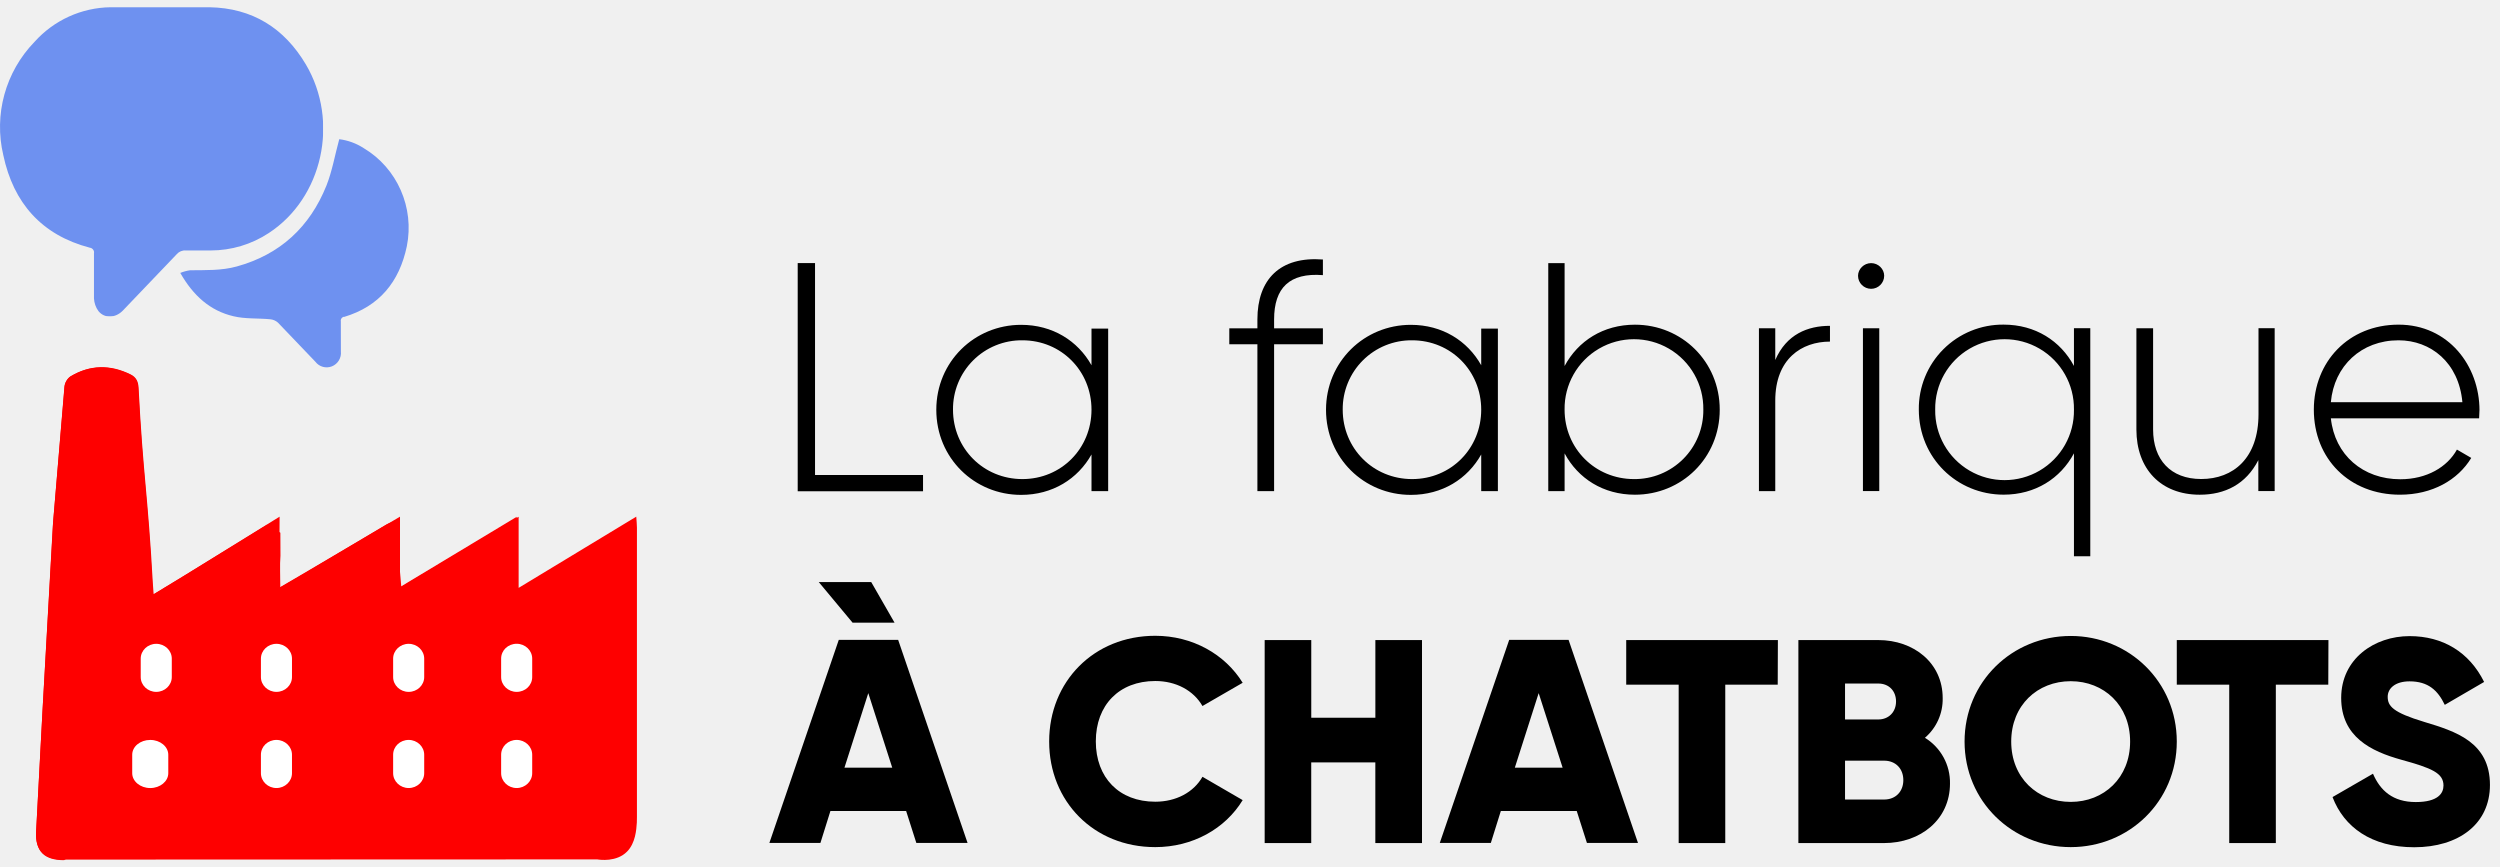
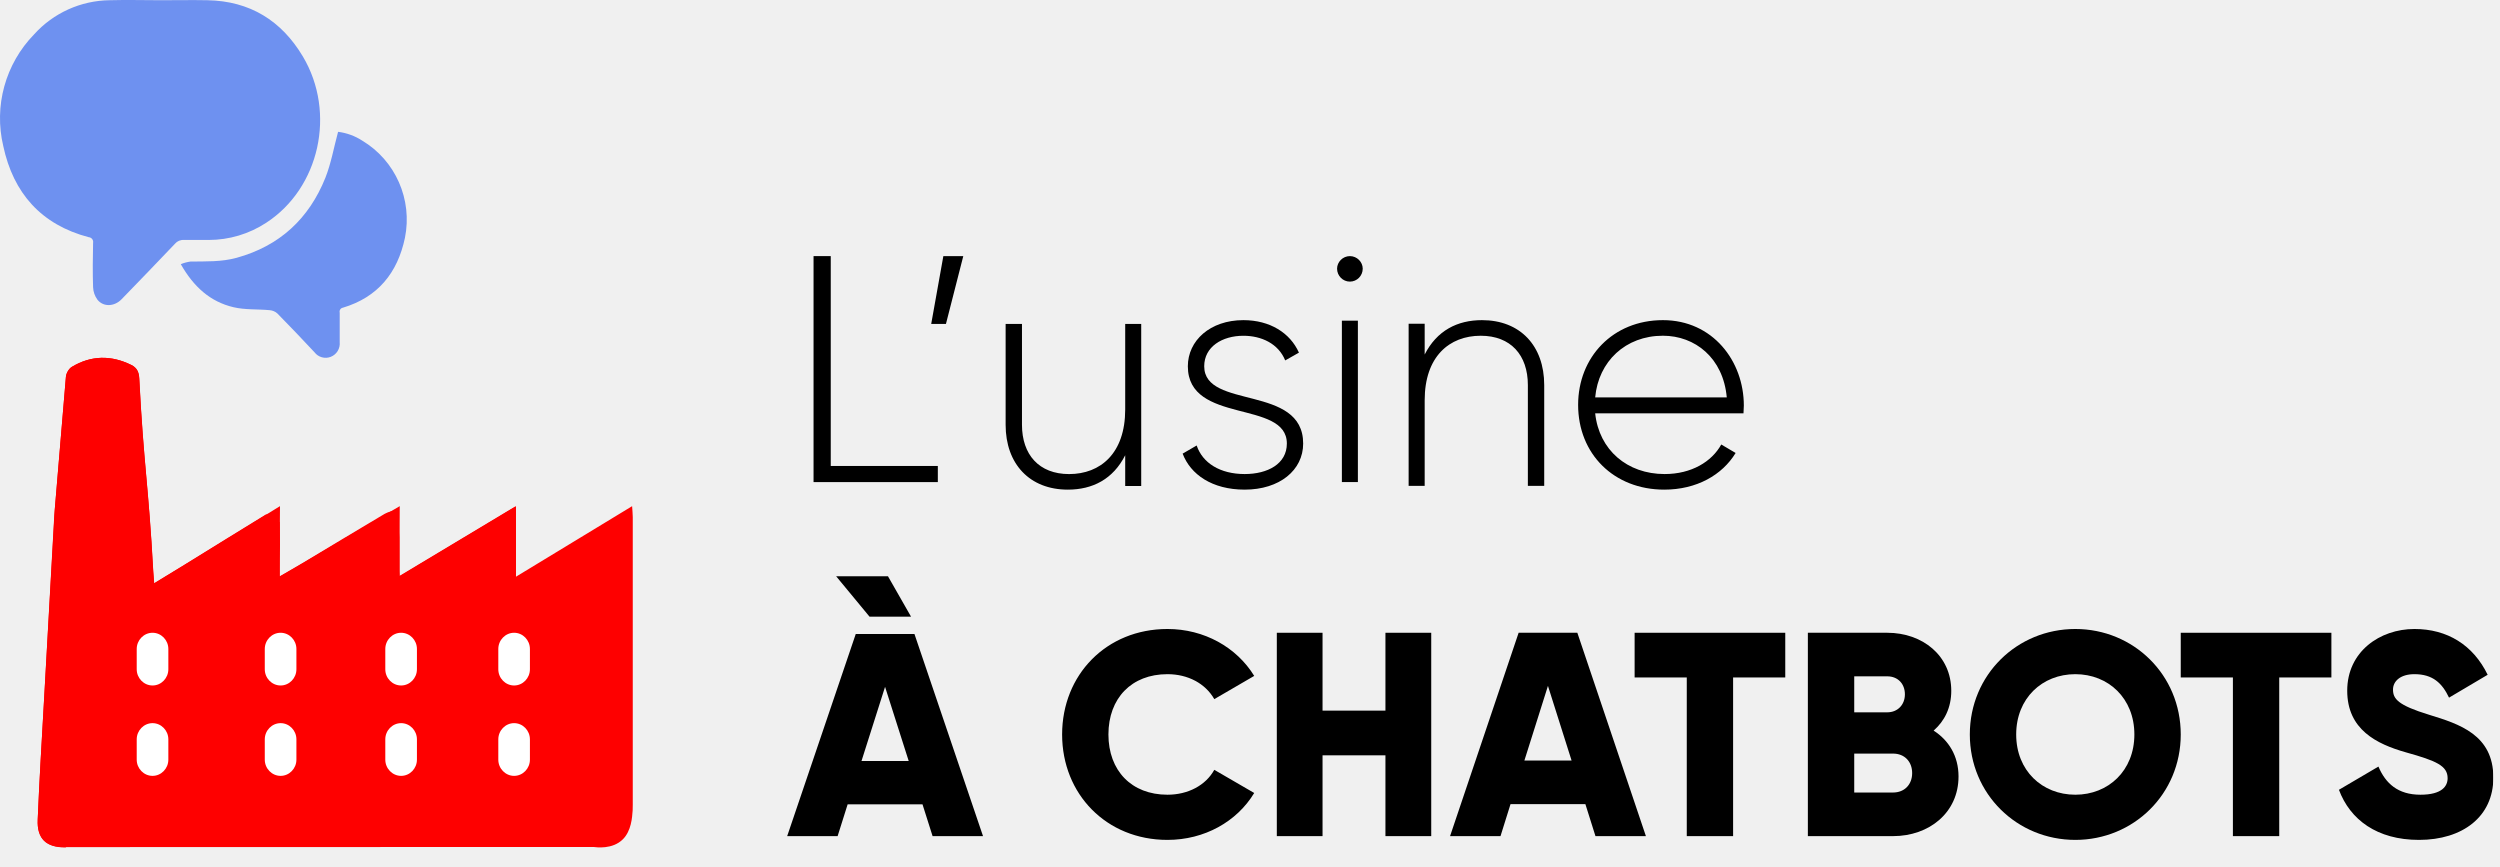
- <svg xmlns="http://www.w3.org/2000/svg" xmlns:xlink="http://www.w3.org/1999/xlink" width="150" height="52">
+ <svg xmlns="http://www.w3.org/2000/svg" xmlns:xlink="http://www.w3.org/1999/xlink" width="124px" height="43px" viewBox="0 0 124 43" version="1.1">
  <defs>
-     <path id="A" d="M0 .014h19.393v18.57H0z" />
-     <path id="B" d="M9.375 41.513h0c-.513 0-.932-.4-.932-.888v-1.108c0-.487.418-.888.932-.888s.932.4.932.888v1.108c0 .487-.418.888-.932.888" />
-     <path id="C" d="M16.587 47.282h0c-.513 0-.932-.402-.932-.89v-1.107c0-.5.418-.89.932-.89s.932.4.932.89v1.107c0 .487-.418.89-.932.89" />
-     <path id="D" d="M65.49 24.58c0-2.323-1.81-4.162-4.146-4.162a4.12 4.12 0 0 0-4.164 4.162c0 2.326 1.827 4.165 4.164 4.165s4.146-1.84 4.146-4.165h0zm1-4.885v9.773h-1v-2.2c-.825 1.47-2.337 2.425-4.224 2.425-2.8 0-5.088-2.207-5.088-5.103s2.298-5.1 5.088-5.1c1.887 0 3.4.956 4.224 2.425v-2.2h1z" />
-     <path id="E" d="M106.663 41.08h-3.147v9.504h-2.796V41.08h-3.147v-2.678h9.1z" />
+     <polygon id="path-1" points="0 42.033 123.67 42.033 123.67 0 0 0" />
  </defs>
-   <g fill="none" fill-rule="evenodd">
-     <g fill="#fe0000">
-       <path d="M16.012 31.492l-4.93 3.03-1.865 1.132-.05-.7c-.288-5.265-.58-6.42-.852-11.688-.018-.382-.147-.636-.474-.8-1.22-.603-2.435-.59-3.607.113-.183.108-.348.394-.36.61l-.705 8.36-.618 11.085-.384 7.262c-.012.245-.036.84.35 1.25.4.42 1.022.445 1.328.43l31.993-.012c.138.024 1.157.173 1.787-.47.5-.508.558-1.3.585-1.74.006-.1.006-.22.006-.334V31.656c0-.19-.024-.382-.04-.657l-7.058 4.273v-4.267l-7.04 4.21-.255-2.953.102.627c.012-.006.02-.01.033-.012v-1.68c-.31.108-.567.15-.774.272l-4.99 2.974-1.376.803c0-.732-.036-1.323.01-1.908l-.006-1.374" />
-       <path d="M3.842 51.61c-1.165.003-1.724-.505-1.676-1.682l.385-7.267.645-11.448.67-8.01a.89.89 0 0 1 .358-.61c1.17-.705 2.38-.717 3.596-.114.323.164.45.418.472.8.272 5.27.562 6.428.845 11.696.012.197.03.39.054.7l1.858-1.133L16.776 31l-.006.97.006 1.375-.012 1.91 1.374-.804L24 31v4.225L31 31.01v4.27" />
-     </g>
-     <g transform="translate(0 .407)">
-       <mask id="F" fill="#fff">
-         <use xlink:href="#A" />
+   <g id="Page-1" stroke="none" stroke-width="1" fill="none" fill-rule="evenodd">
+     <g id="Group-46">
+       <path d="M13.205,25.508 C11.853,26.33 10.515,27.169 9.17,27.998 C8.684,28.3 8.196,28.591 7.643,28.93 C7.626,28.685 7.609,28.523 7.599,28.363 C7.366,24.036 7.125,23.087 6.904,18.762 C6.887,18.448 6.782,18.237 6.517,18.105 C5.518,17.609 4.521,17.619 3.564,18.195 C3.414,18.284 3.279,18.519 3.269,18.698 L2.692,25.564 C2.523,28.601 2.354,31.636 2.187,34.67 C2.076,36.659 1.953,38.644 1.872,40.636 C1.863,40.837 1.843,41.325 2.16,41.666 C2.484,42.012 2.997,42.027 3.247,42.017 C11.978,42.014 20.709,42.012 29.438,42.01 C29.551,42.024 30.383,42.149 30.901,41.622 C31.311,41.205 31.355,40.557 31.38,40.192 C31.385,40.101 31.385,40.008 31.385,39.917 C31.385,35.161 31.385,30.402 31.385,25.645 C31.385,25.486 31.365,25.331 31.353,25.106 C29.413,26.281 27.543,27.419 25.574,28.616 L25.574,25.111 C23.618,26.281 21.726,27.419 19.811,28.569 C19.74,27.733 19.676,26.999 19.602,26.141 C19.644,26.396 19.664,26.526 19.686,26.656 C19.696,26.654 19.703,26.651 19.713,26.646 L19.713,25.265 C19.457,25.353 19.249,25.388 19.077,25.488 C17.712,26.298 16.355,27.117 14.995,27.934 C14.649,28.14 14.303,28.336 13.866,28.591 C13.866,27.993 13.836,27.505 13.876,27.024 L13.871,25.896" id="Fill-1" fill="#FE0000" />
+       <path d="M3.249,42.033 C2.288,42.035 1.831,41.618 1.87,40.651 C1.954,38.658 2.077,36.67 2.187,34.682 L2.716,25.279 L3.268,18.699 C3.278,18.522 3.416,18.286 3.563,18.198 C4.524,17.619 5.519,17.609 6.521,18.105 C6.787,18.24 6.892,18.448 6.909,18.762 C7.13,23.092 7.369,24.042 7.605,28.372 C7.614,28.531 7.629,28.691 7.649,28.936 C8.202,28.597 8.691,28.305 9.177,28.003 C10.521,27.174 13.887,25.105 13.887,25.105 L13.882,25.902 L13.887,27.031 C13.887,27.031 13.877,27.998 13.877,28.597 C14.312,28.345 14.661,28.148 15.005,27.942 C16.368,27.125 19.827,25.105 19.827,25.105 C19.827,25.105 19.817,26.658 19.827,26.656 C19.817,26.658 19.817,26.658 19.827,26.656 L19.827,28.578 C21.741,27.427 23.638,26.29 25.593,25.114 L25.593,28.622" id="Fill-3" fill="#FE0000" />
+       <path d="M13.204,11.049 C12.355,11.606 11.363,11.902 10.348,11.902 L9.125,11.902 C8.956,11.889 8.793,11.958 8.684,12.084 C7.805,13.008 6.919,13.929 6.03,14.843 C5.674,15.21 5.134,15.237 4.835,14.868 C4.701,14.685 4.624,14.469 4.617,14.242 C4.592,13.51 4.602,12.774 4.617,12.045 C4.642,11.916 4.557,11.796 4.431,11.769 C4.426,11.769 4.419,11.769 4.414,11.769 C2.035,11.148 0.659,9.566 0.163,7.248 C-0.312,5.26 0.265,3.169 1.693,1.703 C2.649,0.642 4.01,0.028 5.441,0.011 C6.285,-0.014 7.127,0.011 7.971,0.011 C8.744,0.011 9.516,-0.004 10.288,0.011 C12.395,0.05 13.962,1.023 15.024,2.804 C16.685,5.598 15.846,9.332 13.204,11.049" id="Fill-5" fill="#6E91F0" />
+       <path d="M20.085,11.796 C19.718,13.54 18.737,14.744 17.006,15.262 C16.896,15.282 16.825,15.387 16.847,15.498 C16.847,15.503 16.847,15.508 16.849,15.51 L16.849,16.965 C16.883,17.282 16.7,17.584 16.405,17.699 C16.117,17.812 15.787,17.721 15.599,17.473 C14.996,16.83 14.383,16.181 13.76,15.55 C13.655,15.454 13.521,15.397 13.379,15.385 C12.776,15.328 12.161,15.375 11.582,15.238 C10.427,14.967 9.604,14.225 8.967,13.103 C9.121,13.039 9.282,12.997 9.446,12.973 C10.215,12.963 10.986,12.995 11.741,12.786 C13.868,12.199 15.326,10.847 16.141,8.813 C16.424,8.096 16.556,7.325 16.769,6.538 C17.194,6.592 17.604,6.74 17.963,6.973 C19.618,7.963 20.468,9.899 20.085,11.796" id="Fill-7" fill="#6E91F0" />
+       <path d="M7.566,38.483 L7.566,38.483 C7.134,38.483 6.781,38.119 6.781,37.678 L6.781,36.673 C6.781,36.232 7.134,35.868 7.566,35.868 C7.998,35.868 8.35,36.232 8.35,36.673 L8.35,37.678 C8.35,38.119 7.998,38.483 7.566,38.483" id="Fill-9" fill="#FFFFFF" />
+       <path d="M7.566,34 L7.566,34 C7.134,34 6.781,33.636 6.781,33.195 L6.781,32.19 C6.781,31.749 7.134,31.385 7.566,31.385 C7.998,31.385 8.35,31.749 8.35,32.19 L8.35,33.195 C8.35,33.636 7.998,34 7.566,34" id="Fill-11" fill="#FFFFFF" />
+       <path d="M13.918,38.483 L13.918,38.483 C13.485,38.483 13.133,38.119 13.133,37.678 L13.133,36.673 C13.133,36.232 13.485,35.868 13.918,35.868 C14.35,35.868 14.702,36.232 14.702,36.673 L14.702,37.678 C14.702,38.119 14.35,38.483 13.918,38.483" id="Fill-13" fill="#FFFFFF" />
+       <path d="M13.918,34 L13.918,34 C13.485,34 13.133,33.636 13.133,33.195 L13.133,32.19 C13.133,31.749 13.485,31.385 13.918,31.385 C14.35,31.385 14.702,31.749 14.702,32.19 L14.702,33.195 C14.702,33.636 14.35,34 13.918,34" id="Fill-15" fill="#FFFFFF" />
+       <path d="M19.896,38.483 L19.896,38.483 C19.463,38.483 19.111,38.119 19.111,37.678 L19.111,36.673 C19.111,36.232 19.463,35.868 19.896,35.868 C20.328,35.868 20.68,36.232 20.68,36.673 L20.68,37.678 C20.68,38.119 20.328,38.483 19.896,38.483" id="Fill-17" fill="#FFFFFF" />
+       <path d="M19.896,34 L19.896,34 C19.463,34 19.111,33.636 19.111,33.195 L19.111,32.19 C19.111,31.749 19.463,31.385 19.896,31.385 C20.328,31.385 20.68,31.749 20.68,32.19 L20.68,33.195 C20.68,33.636 20.328,34 19.896,34" id="Fill-19" fill="#FFFFFF" />
+       <path d="M25.5,38.483 L25.5,38.483 C25.068,38.483 24.716,38.119 24.716,37.678 L24.716,36.673 C24.716,36.232 25.068,35.868 25.5,35.868 C25.932,35.868 26.284,36.232 26.284,36.673 L26.284,37.678 C26.284,38.119 25.932,38.483 25.5,38.483" id="Fill-21" fill="#FFFFFF" />
+       <path d="M25.5,34 L25.5,34 C25.068,34 24.716,33.636 24.716,33.195 L24.716,32.19 C24.716,31.749 25.068,31.385 25.5,31.385 C25.932,31.385 26.284,31.749 26.284,32.19 L26.284,33.195 C26.284,33.636 25.932,34 25.5,34" id="Fill-23" fill="#FFFFFF" />
+       <polygon id="Fill-25" fill="#000000" points="46.516 23.112 46.516 23.912 40.352 23.912 40.352 12.703 41.205 12.703 41.205 23.112" />
+       <polygon id="Fill-27" fill="#000000" points="46.919 16.066 46.188 16.066 46.79 12.703 47.779 12.703" />
+       <path d="M56.604,16.066 L56.604,24.106 L55.81,24.106 L55.81,22.58 C55.208,23.77 54.19,24.286 52.964,24.286 C51.074,24.286 49.879,23.015 49.879,21.069 L49.879,16.066 L50.69,16.066 L50.69,21.069 C50.69,22.548 51.533,23.514 53.027,23.514 C54.586,23.514 55.81,22.484 55.81,20.312 L55.81,16.066 L56.604,16.066 Z" id="Fill-29" fill="#000000" />
+       <path d="M64.637,22 C64.637,23.321 63.469,24.286 61.736,24.286 C60.117,24.286 59.048,23.53 58.659,22.5 L59.355,22.096 C59.647,22.967 60.521,23.513 61.736,23.513 C62.87,23.513 63.828,23.014 63.828,22 C63.828,19.811 58.917,21.065 58.917,18.167 C58.917,16.895 60.021,15.879 61.672,15.879 C62.984,15.879 63.989,16.509 64.427,17.491 L63.746,17.877 C63.407,17.04 62.563,16.654 61.672,16.654 C60.62,16.654 59.729,17.2 59.729,18.167 C59.729,20.325 64.637,19.053 64.637,22" id="Fill-31" fill="#000000" />
+       <mask id="mask-2" fill="white">
+         <use xlink:href="#path-1" />
      </mask>
-       <path d="M12.637 14.62h-1.494a.65.65 0 0 0-.538.224L7.368 18.23c-.438.45-1.094.484-1.46.03-.166-.22-.257-.5-.27-.768v-2.697c.033-.154-.07-.305-.227-.336-.006-.003-.015-.003-.02-.003C2.485 13.695.804 11.754.2 8.91a7.33 7.33 0 0 1 1.871-6.805A6.24 6.24 0 0 1 6.645.027h5.92c2.576.048 4.487 1.246 5.784 3.428 2.03 3.428 1.004 8.012-2.222 10.12a6.33 6.33 0 0 1-3.489 1.046z" fill="#6e91f0" mask="url(#F)" />
-     </g>
-     <path d="M20.644 19.004c-.134.024-.22.153-.194.288l.003 1.793c.042.387-.182.757-.543.898-.352.138-.755.027-.985-.276l-2.248-2.35a.8.8 0 0 0-.466-.201c-.737-.07-1.5-.012-2.197-.18-1.412-.33-2.42-1.237-3.197-2.6.188-.078.385-.13.585-.16.94-.012 1.884.027 2.806-.228 2.6-.718 4.382-2.37 5.38-4.856.346-.877.504-1.82.767-2.78.52.066 1.018.246 1.46.532 2.02 1.2 3.063 3.577 2.594 5.895-.448 2.132-1.648 3.604-3.764 4.237z" fill="#6e91f0" />
-     <g fill="#fff">
-       <path d="M7.933 46.393v-1.107c0-.5.486-.89 1.082-.89s1.082.4 1.082.89v1.107c0 .487-.486.89-1.082.89s-1.082-.402-1.082-.89z" />
-       <use xlink:href="#B" />
-       <use xlink:href="#C" />
-       <use xlink:href="#B" x="7.212" />
-       <use xlink:href="#C" x="7.933" />
-       <use xlink:href="#B" x="15.145" />
-       <use xlink:href="#C" x="14.413" />
-       <path d="M31 41.513h0c-.513 0-.932-.4-.932-.89v-1.107c0-.5.418-.89.932-.89s.932.4.932.89v1.107c0 .5-.418.89-.932.89" />
-     </g>
-     <g fill="#000">
-       <path d="M55.382 28.5v.976h-7.52V15.785h1.04V28.5z" />
-       <use xlink:href="#D" />
-       <path d="M76.446 19.168v.53h2.928v.956h-2.928v8.815h-1.002v-8.815h-1.686v-.956h1.686v-.53c0-2.407 1.356-3.795 3.93-3.598v.938c-2.004-.155-2.928.764-2.928 2.66" />
-       <use xlink:href="#D" x="23.383" />
-       <path d="M102.2 24.58a4.163 4.163 0 1 0-8.325 0c0 2.326 1.827 4.165 4.164 4.165a4.12 4.12 0 0 0 4.161-4.165m.984 0c0 2.896-2.28 5.103-5.088 5.103-1.902 0-3.414-.976-4.22-2.48v2.266h-.98V15.786h.98v6.175c.807-1.505 2.32-2.48 4.22-2.48 2.808 0 5.088 2.207 5.088 5.1m6.614-5.023v.938c-1.7 0-3.282 1.036-3.282 3.538v5.432h-.98v-9.77h.98V21.6c.67-1.544 1.947-2.05 3.282-2.05m1.978 9.914h.98v-9.77h-.98v9.77zm-.294-12.917c0-.4.35-.76.786-.76.43 0 .783.352.783.76 0 .43-.354.782-.783.782-.435 0-.786-.352-.786-.782h0zm12.955 8.033a4.163 4.163 0 1 0-8.325 0 4.163 4.163 0 1 0 8.325 0h0zm.98-4.885v13.682h-.98V27.2c-.807 1.505-2.316 2.48-4.22 2.48-2.8 0-5.088-2.207-5.088-5.103a5.04 5.04 0 0 1 5.088-5.1c1.905 0 3.414.976 4.22 2.48V19.69h.98z" />
-       <path d="M136.48 19.695v9.77h-.98v-1.857c-.744 1.448-2 2.075-3.516 2.075-2.334 0-3.8-1.547-3.8-3.912v-6.076h1.002v6.076c0 1.8 1.04 2.97 2.886 2.97 1.926 0 3.438-1.25 3.438-3.888v-5.16h.98zm3.37 4.435h7.893c-.213-2.383-1.905-3.712-3.83-3.712-2.238 0-3.867 1.54-4.062 3.712m8.916.5l-.02.47h-8.895c.234 2.2 1.926 3.655 4.164 3.655 1.6 0 2.826-.74 3.4-1.78l.86.5c-.804 1.326-2.337 2.207-4.28 2.207-3.024 0-5.166-2.147-5.166-5.103 0-2.873 2.085-5.1 5.085-5.1 2.988 0 4.854 2.466 4.854 5.142M53.534 46.06l-1.437-4.473-1.43 4.473h2.868zm-2.38-8.7l-2.028-2.437h3.147l1.4 2.437h-2.52zm3.216 11.3h-4.545l-.6 1.917h-3.063l4.164-12.183h3.564l4.164 12.183H54.98l-.612-1.917zm8.58-4.177c0-3.586 2.676-6.336 6.366-6.336 2.22 0 4.18 1.096 5.244 2.82l-2.412 1.394c-.54-.94-1.593-1.5-2.832-1.5-2.17 0-3.567 1.445-3.567 3.622s1.398 3.62 3.567 3.62c1.24 0 2.3-.558 2.832-1.496l2.412 1.4c-1.047 1.723-3.006 2.82-5.244 2.82-3.7 0-6.366-2.75-6.366-6.333" />
-       <path d="M85.32 38.402v12.183h-2.8v-4.84h-3.846v4.84H75.88V38.402h2.796v4.664h3.846v-4.664zm8.437 7.658l-1.437-4.473-1.43 4.473h2.868zm.837 2.6H90.05l-.6 1.917h-3.063l4.164-12.183h3.564l4.164 12.183h-3.063l-.612-1.917z" />
-       <use xlink:href="#E" />
-       <path d="M114.2 46.808c0-.68-.453-1.168-1.155-1.168h-2.343v2.332h2.343c.702 0 1.155-.487 1.155-1.165h0zm-3.498-5.796v2.156h1.995c.627 0 1.065-.45 1.065-1.078s-.42-1.078-1.065-1.078h-1.995zm6.297 6.002c0 2.16-1.767 3.57-3.954 3.57h-5.142v-12.18h4.794c2.133 0 3.864 1.374 3.864 3.48a3.05 3.05 0 0 1-1.065 2.383 3.15 3.15 0 0 1 1.503 2.75h0zm10.808-2.52c0-2.177-1.572-3.622-3.564-3.622-1.998 0-3.57 1.445-3.57 3.622s1.572 3.62 3.57 3.62c1.992 0 3.564-1.442 3.564-3.62m-9.933 0c0-3.586 2.853-6.336 6.37-6.336 3.5 0 6.363 2.75 6.363 6.336s-2.853 6.333-6.363 6.333c-3.516 0-6.37-2.75-6.37-6.333" />
-       <use xlink:href="#E" x="33.034" />
-       <path d="M139.964 47.817l2.415-1.394c.435 1.01 1.188 1.7 2.568 1.7 1.33 0 1.662-.523 1.662-.99 0-.75-.7-1.045-2.535-1.55-1.818-.505-3.603-1.377-3.603-3.71 0-2.347 1.995-3.706 4.1-3.706 2 0 3.585.956 4.476 2.75l-2.36 1.374c-.42-.872-.996-1.41-2.115-1.41-.873 0-1.31.433-1.31.923 0 .558.297.94 2.202 1.514 1.854.558 3.933 1.203 3.933 3.777 0 2.35-1.884 3.74-4.545 3.74-2.57 0-4.212-1.215-4.896-3" />
+       <g id="Clip-34" />
+       <path d="M66.557,23.912 L67.351,23.912 L67.351,15.906 L66.557,15.906 L66.557,23.912 Z M66.319,13.327 C66.319,12.992 66.605,12.703 66.955,12.703 C67.305,12.703 67.591,12.992 67.591,13.327 C67.591,13.68 67.305,13.968 66.955,13.968 C66.605,13.968 66.319,13.68 66.319,13.327 L66.319,13.327 Z" id="Fill-33" fill="#000000" mask="url(#mask-2)" />
+       <path d="M76.593,19.098 L76.593,24.099 L75.782,24.099 L75.782,19.098 C75.782,17.616 74.937,16.653 73.444,16.653 C71.888,16.653 70.664,17.683 70.664,19.855 L70.664,24.099 L69.868,24.099 L69.868,16.058 L70.664,16.058 L70.664,17.584 C71.269,16.395 72.286,15.879 73.507,15.879 C75.401,15.879 76.593,17.152 76.593,19.098" id="Fill-35" fill="#000000" mask="url(#mask-2)" />
+       <path d="M79.121,19.712 L85.648,19.712 C85.472,17.749 84.073,16.652 82.48,16.652 C80.629,16.652 79.282,17.924 79.121,19.712 M86.494,20.116 C86.494,20.244 86.477,20.374 86.477,20.502 L79.121,20.502 C79.314,22.322 80.713,23.513 82.564,23.513 C83.897,23.513 84.901,22.901 85.375,22.047 L86.087,22.468 C85.422,23.56 84.155,24.286 82.547,24.286 C80.046,24.286 78.275,22.514 78.275,20.081 C78.275,17.714 79.999,15.879 82.48,15.879 C84.951,15.879 86.494,17.909 86.494,20.116" id="Fill-36" fill="#000000" mask="url(#mask-2)" />
+       <path d="M45.072,37.747 L43.899,34.067 L42.73,37.747 L45.072,37.747 Z M43.129,30.587 L41.472,28.582 L44.043,28.582 L45.188,30.587 L43.129,30.587 Z M45.756,39.895 L42.043,39.895 L41.546,41.472 L39.044,41.472 L42.445,31.447 L45.357,31.447 L48.758,41.472 L46.256,41.472 L45.756,39.895 Z" id="Fill-37" fill="#000000" mask="url(#mask-2)" />
+       <path d="M52.681,36.43 C52.681,33.469 54.877,31.198 57.905,31.198 C59.727,31.198 61.335,32.103 62.209,33.525 L60.229,34.677 C59.786,33.9 58.922,33.439 57.905,33.439 C56.125,33.439 54.978,34.632 54.978,36.43 C54.978,38.227 56.125,39.418 57.905,39.418 C58.922,39.418 59.801,38.957 60.229,38.183 L62.209,39.332 C61.349,40.754 59.742,41.659 57.905,41.659 C54.877,41.659 52.681,39.388 52.681,36.43" id="Fill-38" fill="#000000" mask="url(#mask-2)" />
+       <polygon id="Fill-39" fill="#000000" mask="url(#mask-2)" points="70.989 31.385 70.989 41.472 68.718 41.472 68.718 37.464 65.598 37.464 65.598 41.472 63.33 41.472 63.33 31.385 65.598 31.385 65.598 35.247 68.718 35.247 68.718 31.385" />
+       <path d="M77.951,37.724 L76.778,34.02 L75.609,37.724 L77.951,37.724 Z M78.635,39.885 L74.922,39.885 L74.425,41.472 L71.923,41.472 L75.324,31.385 L78.236,31.385 L81.637,41.472 L79.135,41.472 L78.635,39.885 Z" id="Fill-40" fill="#000000" mask="url(#mask-2)" />
+       <polygon id="Fill-41" fill="#000000" mask="url(#mask-2)" points="88.549 33.602 85.962 33.602 85.962 41.472 83.664 41.472 83.664 33.602 81.077 33.602 81.077 31.385 88.549 31.385" />
+       <path d="M94.843,38.345 C94.843,37.781 94.471,37.378 93.894,37.378 L91.97,37.378 L91.97,39.309 L93.894,39.309 C94.471,39.309 94.843,38.906 94.843,38.345 L94.843,38.345 Z M91.97,33.546 L91.97,35.331 L93.608,35.331 C94.124,35.331 94.483,34.957 94.483,34.438 C94.483,33.919 94.138,33.546 93.608,33.546 L91.97,33.546 Z M97.143,38.515 C97.143,40.303 95.691,41.472 93.894,41.472 L89.67,41.472 L89.67,31.385 L93.608,31.385 C95.361,31.385 96.783,32.522 96.783,34.265 C96.783,35.101 96.45,35.763 95.908,36.238 C96.652,36.715 97.143,37.492 97.143,38.515 L97.143,38.515 Z" id="Fill-42" fill="#000000" mask="url(#mask-2)" />
+       <path d="M105.865,36.43 C105.865,34.632 104.573,33.439 102.936,33.439 C101.295,33.439 100.003,34.632 100.003,36.43 C100.003,38.227 101.295,39.418 102.936,39.418 C104.573,39.418 105.865,38.227 105.865,36.43 M97.703,36.43 C97.703,33.469 100.047,31.198 102.936,31.198 C105.82,31.198 108.165,33.469 108.165,36.43 C108.165,39.388 105.82,41.659 102.936,41.659 C100.047,41.659 97.703,39.388 97.703,36.43" id="Fill-43" fill="#000000" mask="url(#mask-2)" />
+       <polygon id="Fill-44" fill="#000000" mask="url(#mask-2)" points="115.637 33.602 113.05 33.602 113.05 41.472 110.752 41.472 110.752 33.602 108.165 33.602 108.165 31.385 115.637 31.385" />
+       <path d="M116.011,39.174 L117.97,38.022 C118.323,38.856 118.934,39.418 120.053,39.418 C121.131,39.418 121.402,38.987 121.402,38.599 C121.402,37.981 120.835,37.736 119.345,37.32 C117.87,36.903 116.422,36.183 116.422,34.258 C116.422,32.32 118.041,31.198 119.756,31.198 C121.387,31.198 122.665,31.987 123.388,33.469 L121.472,34.603 C121.131,33.883 120.664,33.439 119.756,33.439 C119.048,33.439 118.693,33.796 118.693,34.201 C118.693,34.662 118.934,34.977 120.479,35.451 C121.983,35.912 123.67,36.445 123.67,38.57 C123.67,40.51 122.142,41.659 119.983,41.659 C117.897,41.659 116.566,40.656 116.011,39.174" id="Fill-45" fill="#000000" mask="url(#mask-2)" />
    </g>
  </g>
</svg>
